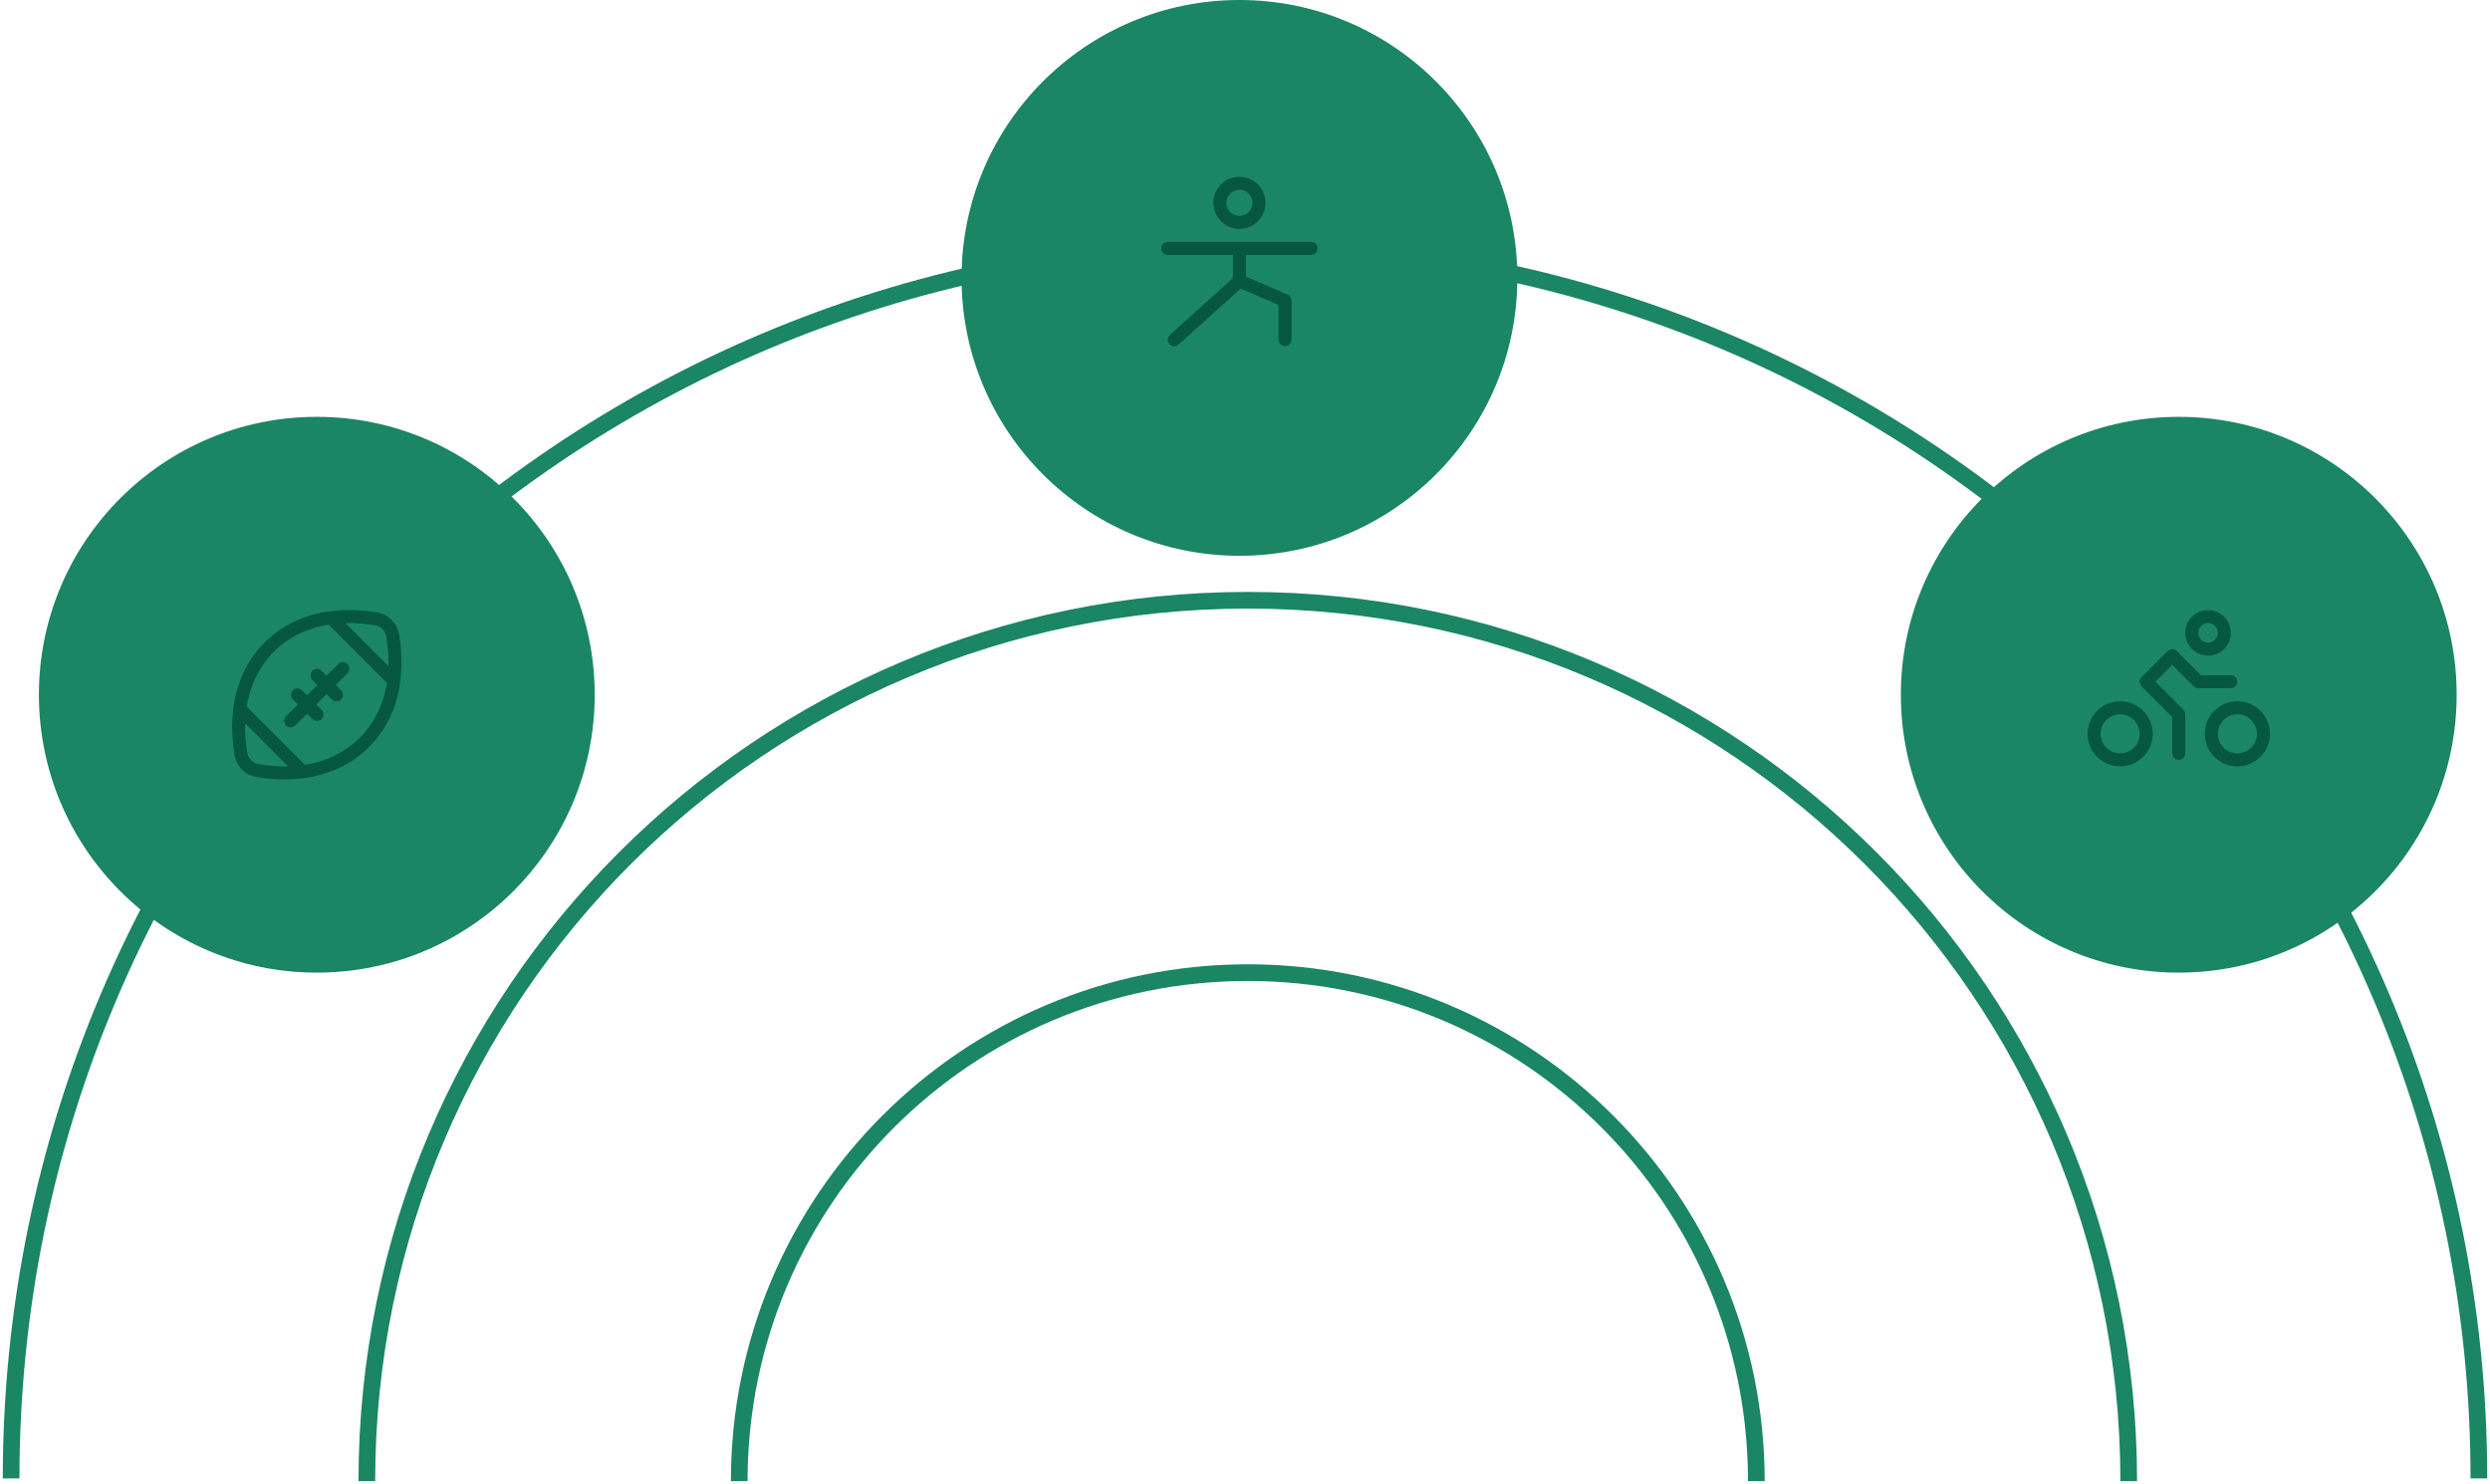
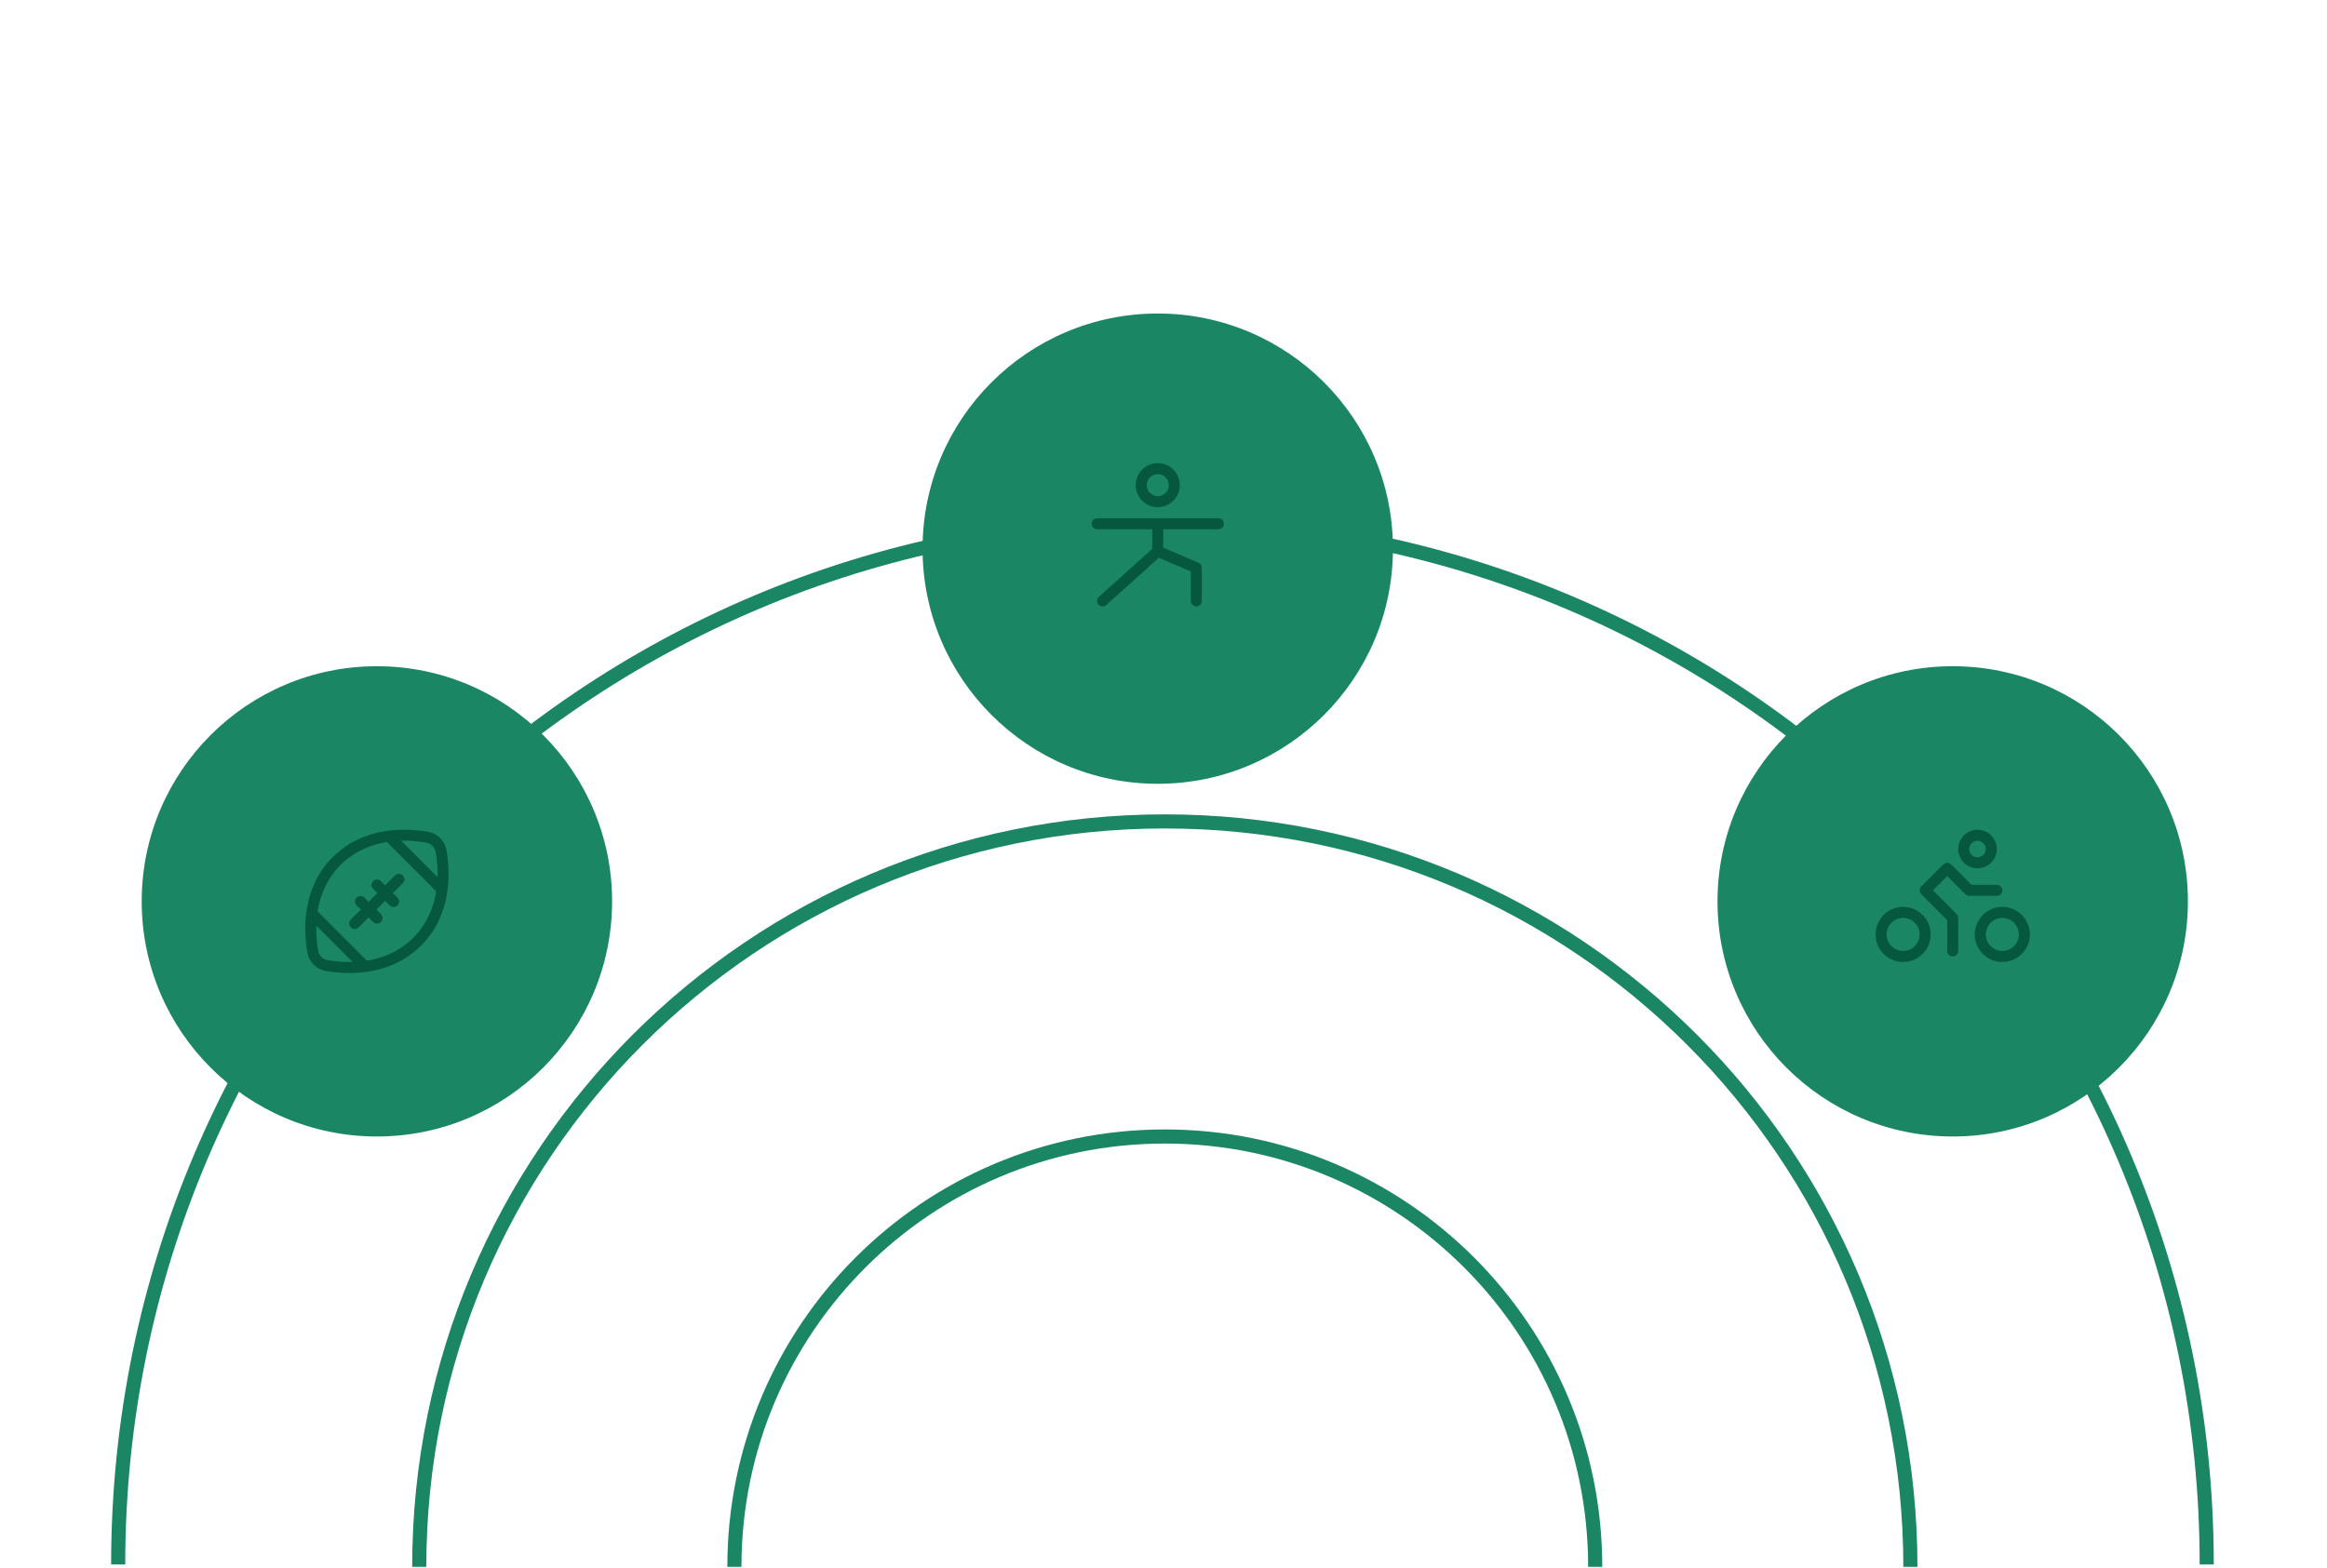
- <svg xmlns="http://www.w3.org/2000/svg" width="448" height="267" viewBox="0 0 448 267" fill="none">
-   <path d="M316 266.5C316 215.966 275.034 175 224.5 175C173.966 175 133 215.966 133 266.5" stroke="#1A8663" stroke-width="3" />
-   <path d="M383 266.5C383 178.963 312.037 108 224.5 108C136.963 108 66 178.963 66 266.5" stroke="#1A8663" stroke-width="3" />
-   <path d="M446 266C446 143.393 346.607 44 224 44C101.393 44 2 143.393 2 266" stroke="#1A8663" stroke-width="3" />
-   <circle cx="57" cy="125" r="50" fill="#1A8663" />
-   <path d="M71.803 114.144C71.636 113.158 71.166 112.248 70.459 111.541C69.751 110.833 68.842 110.363 67.856 110.196C63.114 109.392 54.175 109.024 47.601 115.601C41.027 122.179 41.392 131.114 42.196 135.856C42.364 136.843 42.835 137.754 43.543 138.461C44.252 139.168 45.163 139.638 46.151 139.804C47.812 140.087 49.494 140.231 51.18 140.234C55.88 140.234 61.734 139.062 66.398 134.398C72.974 127.824 72.608 118.886 71.803 114.144ZM62.778 112.093C64.35 112.099 65.918 112.236 67.466 112.503C67.973 112.59 68.441 112.832 68.804 113.196C69.168 113.56 69.409 114.028 69.495 114.535C69.797 116.287 69.929 118.064 69.89 119.841L62.157 112.109C62.362 112.098 62.566 112.095 62.778 112.095V112.093ZM46.535 137.495C46.028 137.409 45.56 137.167 45.196 136.803C44.832 136.44 44.591 135.972 44.505 135.465C44.202 133.713 44.07 131.936 44.109 130.159L51.84 137.891C50.063 137.93 48.286 137.798 46.535 137.495ZM64.743 132.743C63.042 134.442 59.869 136.805 54.874 137.617L44.383 127.125C45.194 122.13 47.557 118.957 49.256 117.257C50.956 115.556 54.129 113.193 59.124 112.382L69.616 122.874C68.805 127.87 66.442 131.042 64.743 132.743ZM62.513 119.486C62.733 119.706 62.856 120.004 62.856 120.315C62.856 120.625 62.733 120.923 62.513 121.143L60.413 123.242L61.341 124.171C61.457 124.278 61.55 124.407 61.615 124.551C61.679 124.695 61.714 124.851 61.717 125.008C61.72 125.166 61.691 125.323 61.632 125.469C61.573 125.616 61.485 125.748 61.374 125.86C61.262 125.971 61.129 126.059 60.983 126.118C60.837 126.177 60.68 126.206 60.522 126.203C60.364 126.199 60.209 126.164 60.065 126.1C59.921 126.035 59.792 125.942 59.685 125.826L58.757 124.899L56.898 126.758L57.827 127.686C57.943 127.793 58.036 127.923 58.101 128.067C58.166 128.211 58.201 128.366 58.204 128.524C58.207 128.681 58.178 128.838 58.119 128.985C58.06 129.131 57.973 129.264 57.861 129.376C57.75 129.487 57.617 129.575 57.47 129.634C57.324 129.693 57.167 129.722 57.01 129.719C56.852 129.716 56.696 129.681 56.553 129.616C56.408 129.552 56.279 129.459 56.172 129.343L55.242 128.413L53.141 130.514C53.033 130.627 52.904 130.718 52.761 130.78C52.617 130.843 52.463 130.876 52.307 130.878C52.15 130.88 51.995 130.851 51.85 130.792C51.705 130.733 51.574 130.646 51.463 130.535C51.352 130.424 51.265 130.293 51.206 130.148C51.147 130.003 51.118 129.848 51.12 129.691C51.122 129.535 51.155 129.381 51.218 129.237C51.28 129.094 51.371 128.965 51.484 128.857L53.587 126.758L52.658 125.829C52.452 125.607 52.341 125.313 52.347 125.01C52.353 124.708 52.476 124.419 52.69 124.205C52.905 123.991 53.193 123.868 53.496 123.862C53.799 123.856 54.092 123.968 54.315 124.174L55.243 125.102L57.101 123.242L56.172 122.313C55.966 122.091 55.855 121.798 55.861 121.495C55.866 121.192 55.989 120.903 56.203 120.689C56.417 120.475 56.706 120.352 57.009 120.346C57.311 120.34 57.605 120.451 57.827 120.657L58.757 121.587L60.858 119.486C61.078 119.267 61.375 119.144 61.686 119.144C61.996 119.144 62.294 119.267 62.513 119.486Z" fill="#004D35" fill-opacity="0.8" />
-   <circle cx="392" cy="125" r="50" fill="#1A8663" />
-   <path d="M397.273 117.969C398.085 117.969 398.878 117.728 399.552 117.278C400.227 116.827 400.752 116.186 401.063 115.437C401.373 114.687 401.454 113.863 401.296 113.067C401.138 112.271 400.747 111.541 400.174 110.967C399.6 110.393 398.869 110.003 398.074 109.844C397.278 109.686 396.453 109.767 395.704 110.078C394.954 110.388 394.314 110.914 393.863 111.588C393.412 112.263 393.172 113.056 393.172 113.867C393.172 114.955 393.604 115.998 394.373 116.767C395.142 117.537 396.186 117.969 397.273 117.969ZM397.273 112.109C397.621 112.109 397.961 112.212 398.25 112.406C398.539 112.599 398.764 112.873 398.897 113.195C399.03 113.516 399.065 113.869 398.997 114.21C398.93 114.551 398.762 114.864 398.516 115.11C398.271 115.356 397.957 115.523 397.616 115.591C397.275 115.659 396.922 115.624 396.601 115.491C396.28 115.358 396.005 115.133 395.812 114.844C395.619 114.555 395.516 114.215 395.516 113.867C395.516 113.401 395.701 112.954 396.03 112.624C396.36 112.295 396.807 112.109 397.273 112.109ZM402.547 126.172C401.388 126.172 400.255 126.516 399.292 127.159C398.328 127.803 397.577 128.718 397.134 129.789C396.69 130.86 396.574 132.038 396.8 133.174C397.026 134.311 397.584 135.355 398.404 136.174C399.223 136.994 400.267 137.552 401.404 137.778C402.54 138.004 403.719 137.888 404.789 137.445C405.86 137.001 406.775 136.25 407.419 135.287C408.063 134.323 408.406 133.19 408.406 132.031C408.406 130.477 407.789 128.987 406.69 127.888C405.591 126.789 404.101 126.172 402.547 126.172ZM402.547 135.547C401.852 135.547 401.172 135.341 400.594 134.954C400.016 134.568 399.565 134.019 399.299 133.377C399.033 132.734 398.963 132.027 399.099 131.345C399.234 130.663 399.569 130.037 400.061 129.545C400.553 129.054 401.179 128.719 401.861 128.583C402.543 128.448 403.25 128.517 403.892 128.783C404.535 129.049 405.084 129.5 405.47 130.078C405.856 130.656 406.063 131.336 406.063 132.031C406.063 132.964 405.692 133.858 405.033 134.517C404.373 135.176 403.479 135.547 402.547 135.547ZM381.453 126.172C380.294 126.172 379.161 126.516 378.198 127.159C377.234 127.803 376.483 128.718 376.04 129.789C375.596 130.86 375.48 132.038 375.706 133.174C375.932 134.311 376.49 135.355 377.31 136.174C378.129 136.994 379.173 137.552 380.31 137.778C381.447 138.004 382.625 137.888 383.695 137.445C384.766 137.001 385.681 136.25 386.325 135.287C386.969 134.323 387.313 133.19 387.313 132.031C387.313 131.262 387.161 130.5 386.866 129.789C386.572 129.078 386.14 128.432 385.596 127.888C385.052 127.344 384.406 126.912 383.695 126.618C382.985 126.323 382.223 126.172 381.453 126.172ZM381.453 135.547C380.758 135.547 380.078 135.341 379.5 134.954C378.922 134.568 378.471 134.019 378.205 133.377C377.939 132.734 377.869 132.027 378.005 131.345C378.141 130.663 378.476 130.037 378.967 129.545C379.459 129.054 380.085 128.719 380.767 128.583C381.449 128.448 382.156 128.517 382.798 128.783C383.441 129.049 383.99 129.5 384.376 130.078C384.763 130.656 384.969 131.336 384.969 132.031C384.969 132.964 384.598 133.858 383.939 134.517C383.28 135.176 382.386 135.547 381.453 135.547ZM401.375 123.828H395.516C395.362 123.828 395.209 123.798 395.067 123.739C394.925 123.68 394.795 123.594 394.687 123.485L390.828 119.625L387.797 122.656L392.829 127.687C392.938 127.795 393.024 127.925 393.083 128.067C393.142 128.209 393.172 128.362 393.172 128.516V135.547C393.172 135.858 393.048 136.156 392.829 136.376C392.609 136.595 392.311 136.719 392 136.719C391.689 136.719 391.391 136.595 391.171 136.376C390.952 136.156 390.828 135.858 390.828 135.547V129L385.312 123.485C385.203 123.377 385.116 123.247 385.057 123.105C384.998 122.963 384.968 122.81 384.968 122.656C384.968 122.502 384.998 122.35 385.057 122.207C385.116 122.065 385.203 121.936 385.312 121.827L389.999 117.14C390.108 117.031 390.237 116.944 390.379 116.885C390.522 116.826 390.674 116.796 390.828 116.796C390.982 116.796 391.135 116.826 391.277 116.885C391.419 116.944 391.548 117.031 391.657 117.14L396 121.484H401.375C401.686 121.484 401.984 121.608 402.204 121.828C402.423 122.047 402.547 122.345 402.547 122.656C402.547 122.967 402.423 123.265 402.204 123.485C401.984 123.705 401.686 123.828 401.375 123.828Z" fill="#004D35" fill-opacity="0.8" />
-   <circle cx="223" cy="50" r="50" fill="#1A8663" />
-   <path d="M223 41.183C223.927 41.183 224.833 40.908 225.604 40.393C226.375 39.878 226.976 39.146 227.331 38.289C227.685 37.433 227.778 36.49 227.597 35.581C227.417 34.672 226.97 33.837 226.315 33.181C225.659 32.526 224.824 32.079 223.914 31.898C223.005 31.717 222.063 31.81 221.206 32.165C220.35 32.52 219.618 33.12 219.102 33.891C218.587 34.662 218.312 35.569 218.312 36.496C218.312 37.739 218.806 38.931 219.685 39.81C220.565 40.689 221.757 41.183 223 41.183ZM223 34.152C223.464 34.152 223.917 34.289 224.302 34.547C224.688 34.804 224.988 35.17 225.165 35.599C225.343 36.027 225.389 36.498 225.299 36.953C225.208 37.407 224.985 37.825 224.657 38.153C224.33 38.481 223.912 38.704 223.457 38.794C223.003 38.885 222.531 38.838 222.103 38.661C221.675 38.484 221.309 38.183 221.051 37.798C220.794 37.412 220.656 36.959 220.656 36.496C220.656 35.874 220.903 35.278 221.343 34.838C221.782 34.399 222.378 34.152 223 34.152ZM237.062 44.699C237.062 45.01 236.939 45.308 236.719 45.527C236.499 45.747 236.201 45.871 235.891 45.871H224.172V49.785L231.665 52.997C231.875 53.087 232.055 53.237 232.181 53.429C232.308 53.62 232.375 53.844 232.375 54.074V61.105C232.375 61.416 232.252 61.714 232.032 61.934C231.812 62.153 231.514 62.277 231.203 62.277C230.892 62.277 230.594 62.153 230.374 61.934C230.155 61.714 230.031 61.416 230.031 61.105V54.847L223.227 51.931L212.065 61.984C211.834 62.192 211.53 62.299 211.219 62.283C210.909 62.266 210.618 62.127 210.41 61.896C210.202 61.665 210.094 61.361 210.111 61.05C210.127 60.74 210.266 60.449 210.498 60.241L221.828 50.037V45.871H210.109C209.799 45.871 209.501 45.747 209.281 45.527C209.061 45.308 208.938 45.01 208.938 44.699C208.938 44.388 209.061 44.09 209.281 43.87C209.501 43.65 209.799 43.527 210.109 43.527H235.891C236.201 43.527 236.499 43.65 236.719 43.87C236.939 44.09 237.062 44.388 237.062 44.699Z" fill="#004D35" fill-opacity="0.8" />
+ <svg xmlns="http://www.w3.org/2000/svg" width="466" height="314" viewBox="0 0 466 314" fill="none">
+   <path d="M319.454 313.843C319.454 266.24 280.864 227.65 233.261 227.65C185.658 227.65 147.068 266.24 147.068 313.843" stroke="#1A8663" stroke-width="2.826" />
+   <path d="M382.571 313.843C382.571 231.383 315.724 164.536 233.264 164.536C150.804 164.536 83.957 231.383 83.957 313.843" stroke="#1A8663" stroke-width="2.826" />
+   <path d="M441.914 313.373C441.914 197.877 348.286 104.249 232.79 104.249C117.294 104.249 23.666 197.877 23.666 313.373" stroke="#1A8663" stroke-width="2.826" />
+   <circle cx="75.477" cy="180.55" r="47.1" fill="#1A8663" />
+   <path d="M89.421 170.324C89.263 169.395 88.82 168.538 88.154 167.871C87.488 167.205 86.631 166.762 85.702 166.605C81.235 165.847 72.815 165.501 66.622 171.697C60.429 177.892 60.773 186.31 61.53 190.776C61.688 191.706 62.132 192.564 62.8 193.23C63.467 193.897 64.326 194.339 65.256 194.495C66.821 194.762 68.406 194.898 69.993 194.901C74.421 194.901 79.935 193.797 84.329 189.403C90.523 183.21 90.178 174.79 89.421 170.324ZM80.919 168.392C82.399 168.397 83.876 168.526 85.335 168.778C85.812 168.86 86.253 169.088 86.595 169.431C86.938 169.773 87.165 170.214 87.246 170.692C87.531 172.342 87.655 174.016 87.618 175.69L80.334 168.407C80.527 168.396 80.719 168.393 80.919 168.393V168.392ZM65.618 192.32C65.14 192.239 64.699 192.011 64.357 191.669C64.014 191.326 63.786 190.885 63.705 190.408C63.42 188.758 63.295 187.084 63.332 185.41L70.615 192.693C68.941 192.73 67.268 192.606 65.618 192.32ZM82.769 187.844C81.167 189.445 78.179 191.67 73.473 192.435L63.59 182.552C64.355 177.847 66.581 174.858 68.181 173.256C69.782 171.654 72.771 169.428 77.476 168.664L87.36 178.548C86.596 183.253 84.37 186.242 82.769 187.844ZM80.669 175.356C80.876 175.563 80.992 175.844 80.992 176.136C80.992 176.429 80.876 176.71 80.669 176.917L78.691 178.894L79.565 179.769C79.674 179.87 79.762 179.992 79.823 180.127C79.884 180.263 79.916 180.409 79.919 180.558C79.922 180.707 79.895 180.854 79.839 180.992C79.784 181.13 79.701 181.255 79.596 181.36C79.491 181.465 79.365 181.548 79.228 181.603C79.09 181.659 78.942 181.686 78.793 181.683C78.645 181.68 78.499 181.647 78.363 181.586C78.227 181.525 78.106 181.437 78.005 181.328L77.131 180.455L75.38 182.206L76.255 183.081C76.364 183.181 76.452 183.303 76.513 183.439C76.574 183.574 76.607 183.721 76.61 183.869C76.613 184.018 76.586 184.166 76.53 184.303C76.475 184.441 76.392 184.567 76.287 184.672C76.182 184.777 76.057 184.86 75.919 184.915C75.781 184.971 75.633 184.998 75.485 184.995C75.336 184.992 75.19 184.96 75.054 184.899C74.919 184.838 74.797 184.75 74.696 184.641L73.82 183.765L71.841 185.744C71.739 185.851 71.618 185.936 71.482 185.995C71.347 186.054 71.202 186.085 71.055 186.087C70.907 186.089 70.761 186.061 70.625 186.006C70.488 185.95 70.364 185.868 70.26 185.764C70.156 185.66 70.073 185.536 70.018 185.399C69.962 185.263 69.935 185.117 69.937 184.969C69.939 184.822 69.97 184.676 70.029 184.541C70.088 184.406 70.173 184.285 70.28 184.183L72.26 182.206L71.385 181.331C71.192 181.121 71.087 180.845 71.093 180.56C71.098 180.275 71.214 180.003 71.416 179.801C71.618 179.599 71.89 179.484 72.175 179.478C72.46 179.473 72.737 179.578 72.946 179.772L73.821 180.646L75.571 178.894L74.696 178.019C74.502 177.81 74.397 177.534 74.402 177.248C74.408 176.963 74.523 176.691 74.725 176.489C74.927 176.287 75.199 176.171 75.484 176.166C75.769 176.16 76.046 176.265 76.255 176.459L77.131 177.335L79.11 175.356C79.317 175.15 79.597 175.034 79.89 175.034C80.182 175.034 80.462 175.15 80.669 175.356Z" fill="#004D35" fill-opacity="0.8" />
+   <circle cx="391.045" cy="180.55" r="47.1" fill="#1A8663" />
+   <path d="M396.014 173.927C396.778 173.927 397.525 173.7 398.161 173.275C398.796 172.851 399.291 172.247 399.584 171.541C399.876 170.835 399.953 170.059 399.804 169.309C399.654 168.56 399.286 167.871 398.746 167.331C398.206 166.791 397.517 166.423 396.768 166.273C396.018 166.124 395.241 166.201 394.536 166.493C393.83 166.786 393.226 167.281 392.802 167.916C392.377 168.552 392.15 169.299 392.15 170.063C392.15 171.088 392.557 172.07 393.282 172.795C394.007 173.52 394.989 173.927 396.014 173.927ZM396.014 168.407C396.342 168.407 396.662 168.504 396.934 168.686C397.206 168.868 397.419 169.127 397.544 169.429C397.669 169.732 397.702 170.065 397.638 170.386C397.574 170.707 397.417 171.002 397.185 171.234C396.953 171.465 396.658 171.623 396.337 171.687C396.016 171.751 395.683 171.718 395.38 171.593C395.078 171.467 394.819 171.255 394.637 170.983C394.455 170.711 394.358 170.39 394.358 170.063C394.358 169.624 394.533 169.203 394.843 168.892C395.154 168.581 395.575 168.407 396.014 168.407ZM400.982 181.654C399.89 181.654 398.823 181.978 397.915 182.584C397.007 183.191 396.3 184.053 395.882 185.061C395.465 186.07 395.355 187.18 395.568 188.25C395.781 189.321 396.307 190.304 397.079 191.076C397.851 191.848 398.834 192.374 399.905 192.587C400.976 192.8 402.085 192.691 403.094 192.273C404.102 191.855 404.964 191.148 405.571 190.24C406.177 189.332 406.501 188.265 406.501 187.173C406.501 185.71 405.92 184.306 404.885 183.271C403.849 182.235 402.446 181.654 400.982 181.654ZM400.982 190.485C400.327 190.485 399.686 190.291 399.142 189.927C398.597 189.563 398.173 189.046 397.922 188.441C397.671 187.836 397.606 187.17 397.734 186.527C397.861 185.885 398.177 185.295 398.64 184.832C399.103 184.369 399.693 184.053 400.336 183.925C400.978 183.798 401.644 183.863 402.249 184.114C402.854 184.364 403.371 184.789 403.735 185.334C404.099 185.878 404.293 186.518 404.293 187.173C404.293 188.052 403.944 188.894 403.323 189.515C402.702 190.136 401.86 190.485 400.982 190.485ZM381.111 181.654C380.02 181.654 378.953 181.978 378.045 182.584C377.137 183.191 376.43 184.053 376.012 185.061C375.594 186.07 375.485 187.18 375.698 188.25C375.911 189.321 376.437 190.304 377.208 191.076C377.98 191.848 378.964 192.374 380.035 192.587C381.105 192.8 382.215 192.691 383.224 192.273C384.232 191.855 385.094 191.148 385.701 190.24C386.307 189.332 386.631 188.265 386.631 187.173C386.631 186.449 386.488 185.731 386.211 185.061C385.933 184.392 385.527 183.783 385.014 183.271C384.502 182.758 383.893 182.351 383.224 182.074C382.554 181.797 381.836 181.654 381.111 181.654ZM381.111 190.485C380.456 190.485 379.816 190.291 379.271 189.927C378.727 189.563 378.302 189.046 378.052 188.441C377.801 187.836 377.735 187.17 377.863 186.527C377.991 185.885 378.306 185.295 378.77 184.832C379.233 184.369 379.823 184.053 380.465 183.925C381.108 183.798 381.774 183.863 382.379 184.114C382.984 184.364 383.501 184.789 383.865 185.334C384.229 185.878 384.423 186.518 384.423 187.173C384.423 188.052 384.074 188.894 383.453 189.515C382.832 190.136 381.99 190.485 381.111 190.485ZM399.878 179.446H394.358C394.213 179.446 394.07 179.418 393.936 179.362C393.802 179.307 393.68 179.226 393.577 179.123L389.943 175.487L387.088 178.342L391.828 183.081C391.93 183.183 392.011 183.305 392.067 183.439C392.122 183.573 392.151 183.717 392.15 183.862V190.485C392.15 190.778 392.034 191.059 391.827 191.266C391.62 191.473 391.339 191.589 391.046 191.589C390.754 191.589 390.473 191.473 390.266 191.266C390.059 191.059 389.943 190.778 389.943 190.485V184.318L384.746 179.123C384.643 179.021 384.562 178.899 384.506 178.765C384.451 178.631 384.422 178.487 384.422 178.342C384.422 178.197 384.451 178.053 384.506 177.919C384.562 177.785 384.643 177.664 384.746 177.561L389.162 173.146C389.264 173.043 389.386 172.961 389.52 172.906C389.654 172.85 389.798 172.822 389.943 172.822C390.088 172.822 390.231 172.85 390.365 172.906C390.499 172.961 390.621 173.043 390.724 173.146L394.815 177.238H399.878C400.171 177.238 400.451 177.355 400.658 177.562C400.865 177.769 400.982 178.049 400.982 178.342C400.982 178.635 400.865 178.916 400.658 179.123C400.451 179.33 400.171 179.446 399.878 179.446Z" fill="#004D35" fill-opacity="0.8" />
+   <circle cx="231.85" cy="109.9" r="47.1" fill="#1A8663" />
+   <path d="M231.848 101.595C232.722 101.595 233.575 101.336 234.302 100.851C235.028 100.365 235.594 99.676 235.928 98.869C236.262 98.062 236.35 97.174 236.179 96.318C236.009 95.461 235.588 94.674 234.971 94.057C234.353 93.439 233.566 93.019 232.71 92.848C231.853 92.678 230.966 92.765 230.159 93.1C229.352 93.434 228.662 94 228.177 94.726C227.692 95.452 227.433 96.306 227.433 97.179C227.433 98.35 227.898 99.473 228.726 100.301C229.554 101.129 230.677 101.595 231.848 101.595ZM231.848 94.971C232.285 94.971 232.712 95.101 233.075 95.343C233.438 95.586 233.721 95.931 233.888 96.334C234.055 96.738 234.099 97.181 234.014 97.61C233.929 98.038 233.718 98.431 233.41 98.74C233.101 99.049 232.707 99.259 232.279 99.344C231.851 99.43 231.407 99.386 231.004 99.219C230.6 99.052 230.255 98.769 230.013 98.406C229.77 98.043 229.641 97.616 229.641 97.179C229.641 96.594 229.873 96.032 230.287 95.618C230.701 95.204 231.263 94.971 231.848 94.971ZM245.095 104.906C245.095 105.199 244.979 105.48 244.772 105.687C244.565 105.894 244.284 106.01 243.991 106.01H232.952V109.697L240.01 112.723C240.209 112.808 240.378 112.95 240.497 113.13C240.616 113.31 240.68 113.522 240.68 113.738V120.361C240.68 120.654 240.563 120.935 240.356 121.142C240.149 121.349 239.869 121.465 239.576 121.465C239.283 121.465 239.002 121.349 238.795 121.142C238.588 120.935 238.472 120.654 238.472 120.361V114.466L232.062 111.719L221.548 121.189C221.33 121.385 221.043 121.486 220.751 121.471C220.458 121.455 220.184 121.324 219.988 121.106C219.793 120.888 219.691 120.602 219.707 120.309C219.722 120.017 219.853 119.743 220.071 119.547L230.745 109.935V106.01H219.705C219.413 106.01 219.132 105.894 218.925 105.687C218.718 105.48 218.602 105.199 218.602 104.906C218.602 104.614 218.718 104.333 218.925 104.126C219.132 103.919 219.413 103.802 219.705 103.802H243.991C244.284 103.802 244.565 103.919 244.772 104.126C244.979 104.333 245.095 104.614 245.095 104.906Z" fill="#004D35" fill-opacity="0.8" />
</svg>
